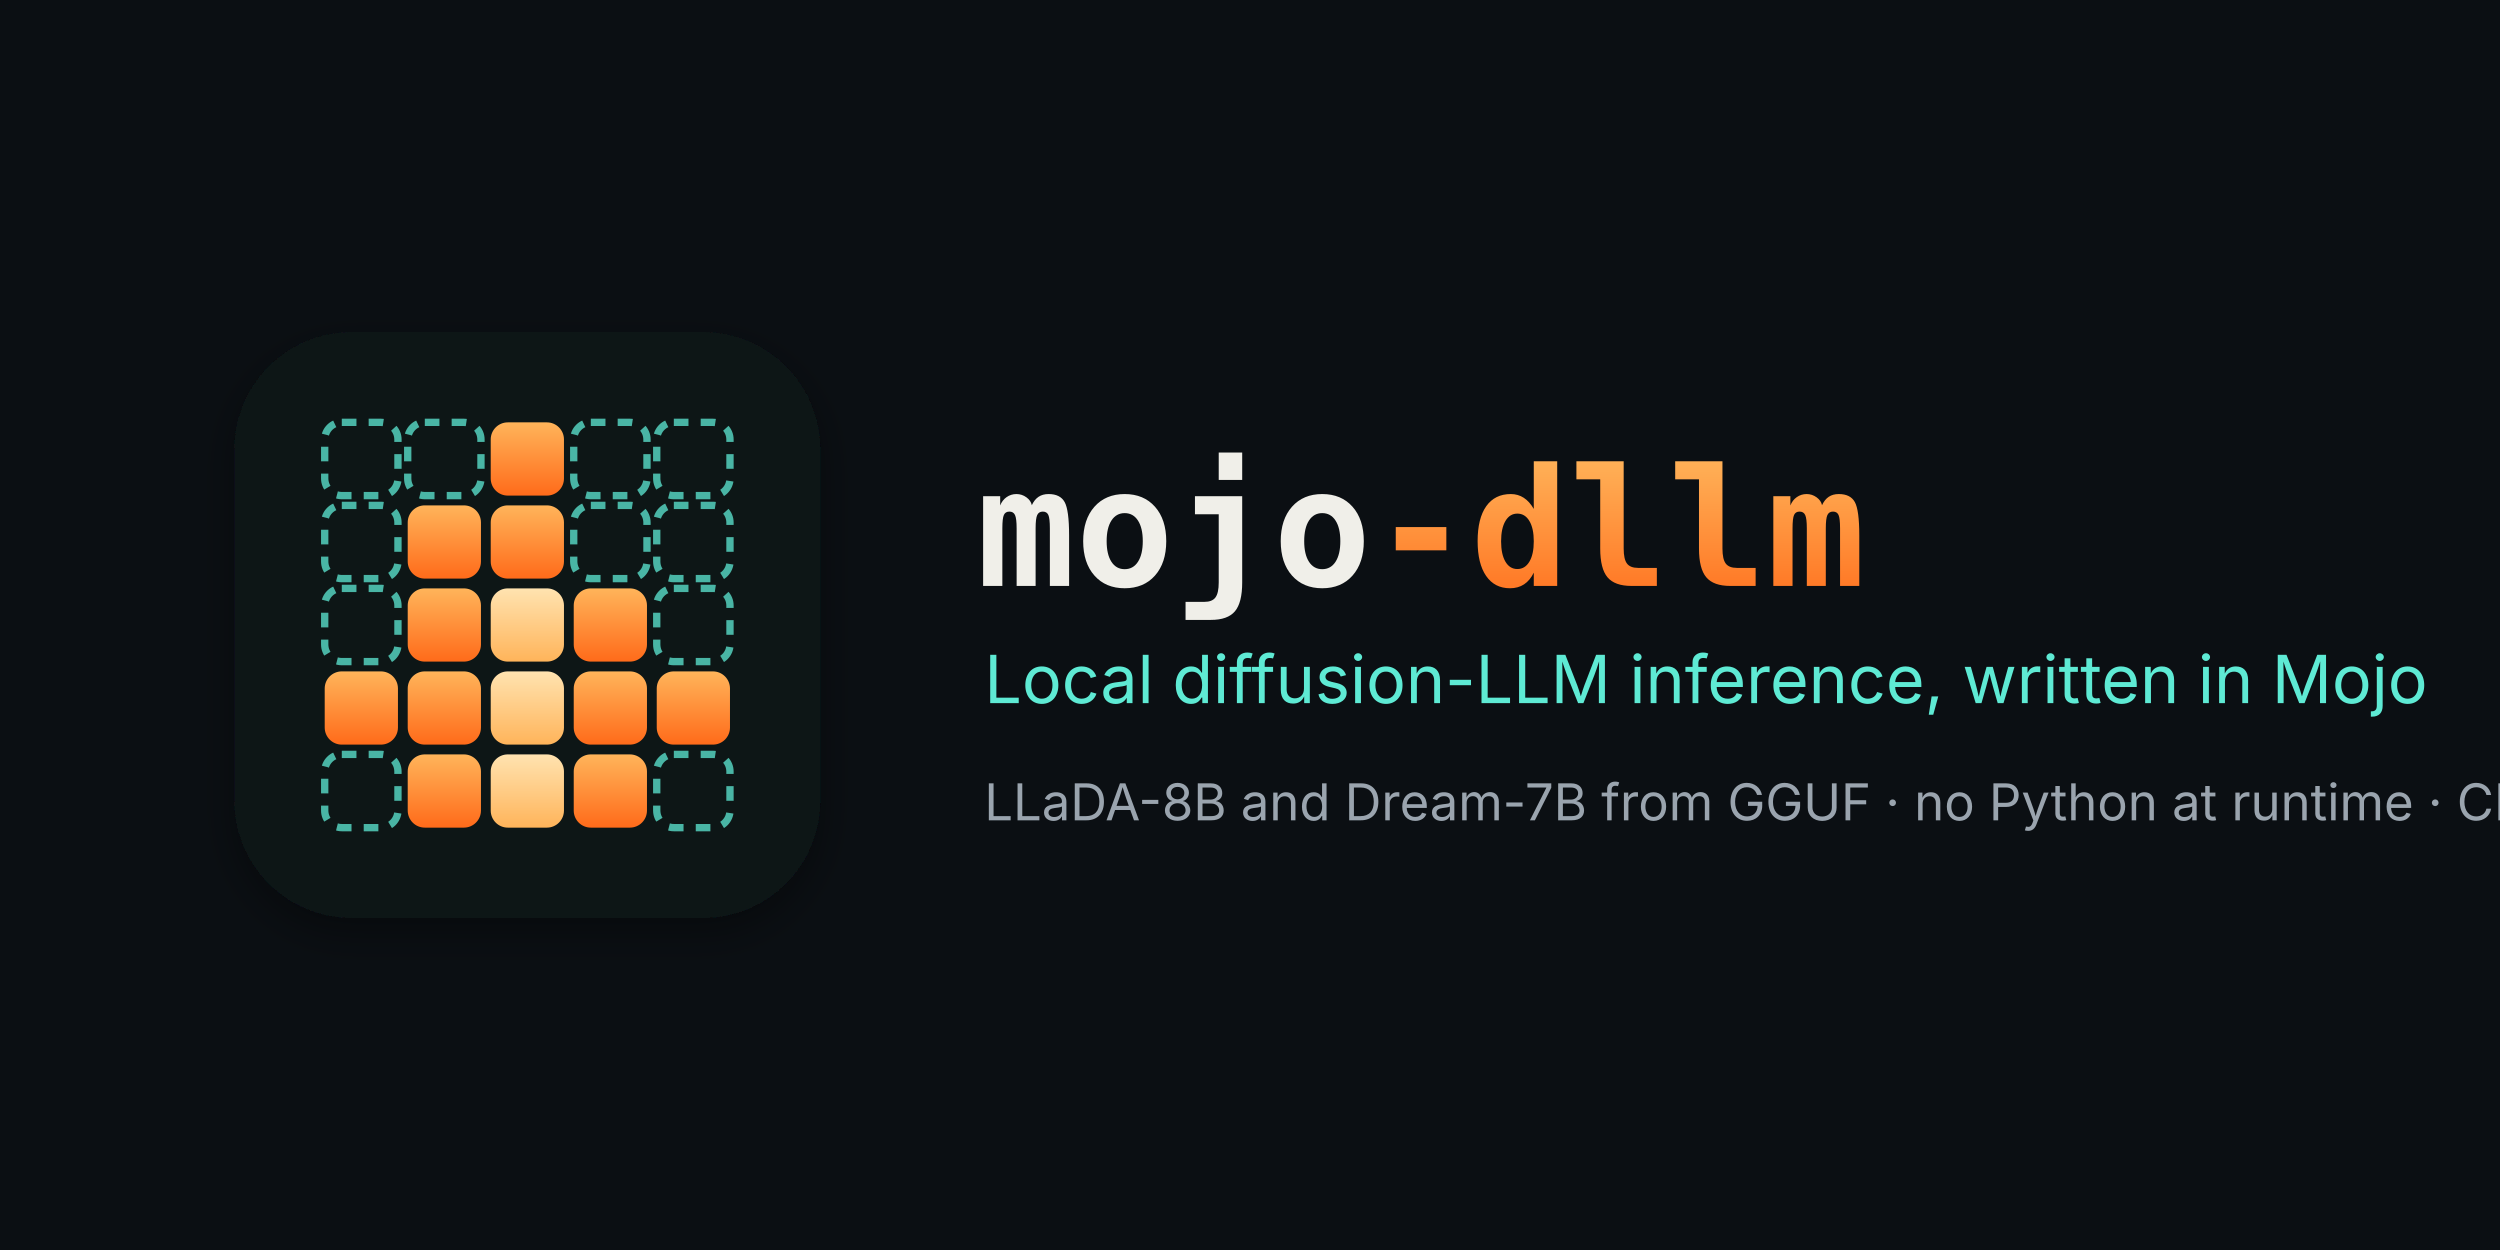
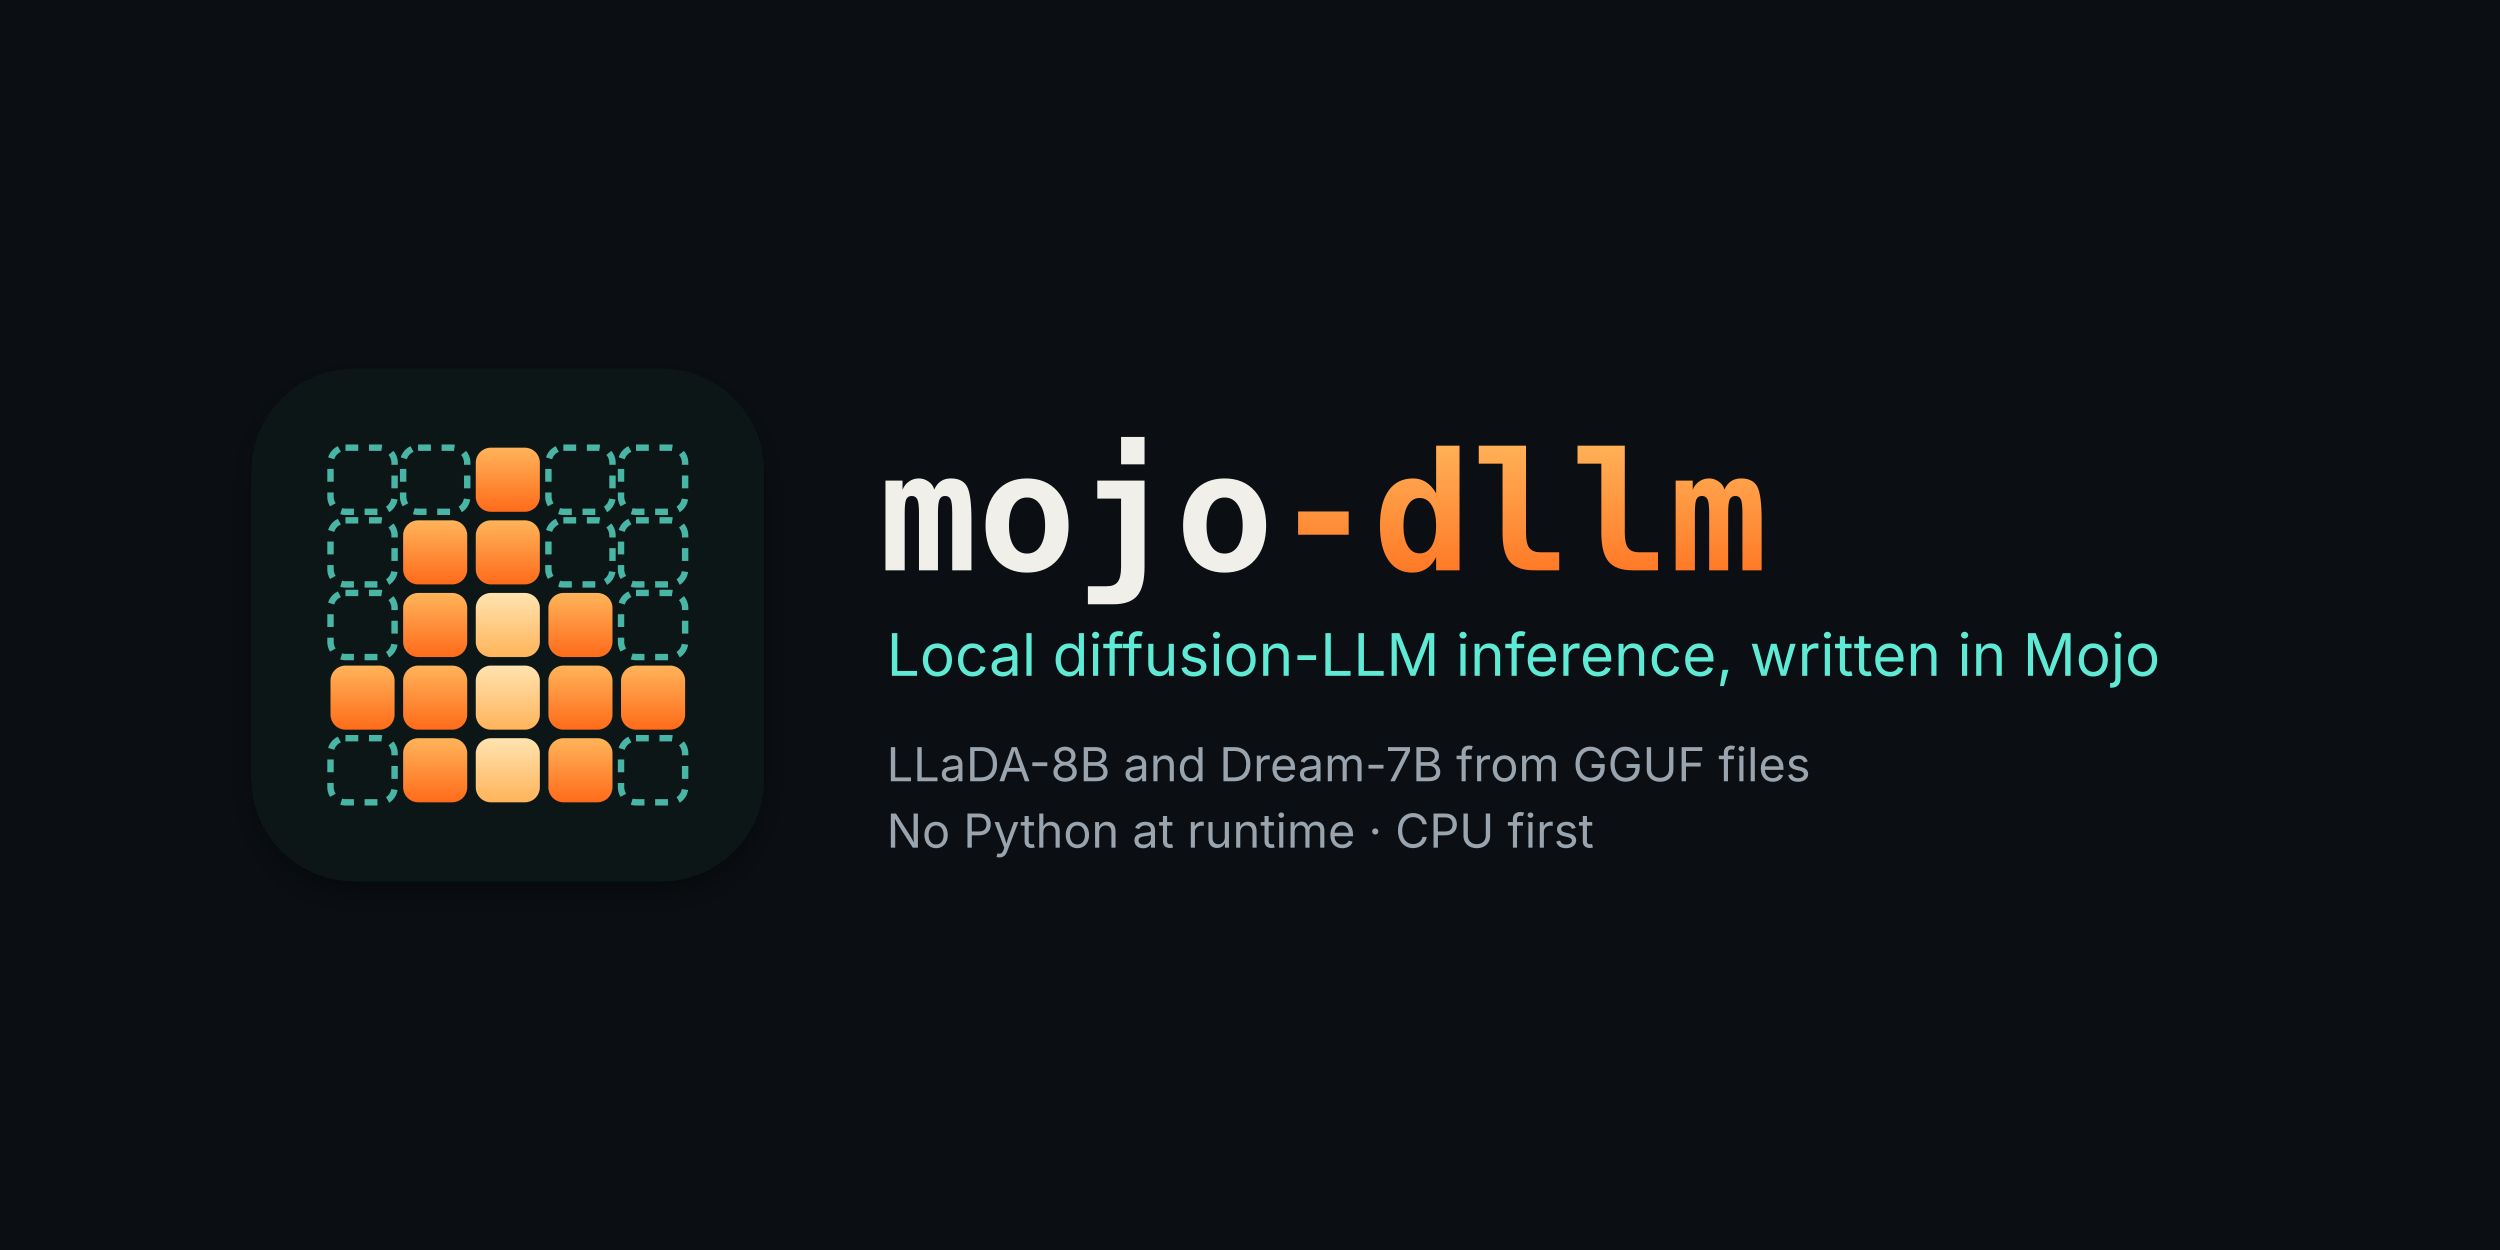
<svg xmlns="http://www.w3.org/2000/svg" viewBox="0 0 1280 640" width="1280" height="640" role="img" aria-labelledby="t">
  <defs>
    <filter id="sshadow" x="-10%" y="-10%" width="120%" height="125%">
      <feDropShadow dx="0" dy="6" stdDeviation="8" flood-color="#000" flood-opacity="0.35" />
    </filter>
    <linearGradient id="sember" x1="0" y1="0" x2="0" y2="1">
      <stop offset="0" stop-color="#FFB45A" />
      <stop offset="1" stop-color="#FF6B1A" />
    </linearGradient>
    <linearGradient id="score" x1="0" y1="0" x2="0" y2="1">
      <stop offset="0" stop-color="#FFE3B0" />
      <stop offset="1" stop-color="#FFB45A" />
    </linearGradient>
    <linearGradient id="word" x1="0" y1="0" x2="0" y2="1">
      <stop offset="0" stop-color="#FFB45A" />
      <stop offset="1" stop-color="#FF6B1A" />
    </linearGradient>
  </defs>
  <rect width="1280" height="640" fill="#0B0F13" />
-   <g transform="translate(110 160) scale(1.25)">
+   <g transform="translate(120 180) scale(1.09375)">
    <rect x="8" y="8" width="240" height="240" rx="48" fill="#0F1419" filter="url(#sshadow)" />
    <g transform="translate(43 43)">
      <g fill="none" stroke="#5EEAD4" stroke-width="3" stroke-dasharray="6 5" opacity="0.75">
        <rect x="2" y="2" width="30" height="30" rx="7" />
        <rect x="36" y="2" width="30" height="30" rx="7" />
        <rect x="104" y="2" width="30" height="30" rx="7" />
        <rect x="138" y="2" width="30" height="30" rx="7" />
        <rect x="2" y="36" width="30" height="30" rx="7" />
        <rect x="104" y="36" width="30" height="30" rx="7" />
        <rect x="138" y="36" width="30" height="30" rx="7" />
        <rect x="2" y="70" width="30" height="30" rx="7" />
        <rect x="138" y="70" width="30" height="30" rx="7" />
        <rect x="2" y="138" width="30" height="30" rx="7" />
        <rect x="138" y="138" width="30" height="30" rx="7" />
      </g>
      <g fill="url(#sember)">
        <rect x="70" y="2" width="30" height="30" rx="7" />
        <rect x="36" y="36" width="30" height="30" rx="7" />
        <rect x="70" y="36" width="30" height="30" rx="7" />
        <rect x="36" y="70" width="30" height="30" rx="7" />
        <rect x="104" y="70" width="30" height="30" rx="7" />
        <rect x="2" y="104" width="30" height="30" rx="7" />
        <rect x="36" y="104" width="30" height="30" rx="7" />
        <rect x="104" y="104" width="30" height="30" rx="7" />
        <rect x="138" y="104" width="30" height="30" rx="7" />
        <rect x="36" y="138" width="30" height="30" rx="7" />
        <rect x="104" y="138" width="30" height="30" rx="7" />
      </g>
      <g fill="url(#score)">
        <rect x="70" y="70" width="30" height="30" rx="7" />
        <rect x="70" y="104" width="30" height="30" rx="7" />
        <rect x="70" y="138" width="30" height="30" rx="7" />
      </g>
    </g>
  </g>
-   <text x="500" y="300" font-family="JetBrains Mono, Fira Code, Menlo, Consolas, monospace" font-size="84" font-weight="700" fill="#F0EFE9">mojo<tspan fill="url(#word)">-dllm</tspan>
+   <text x="450" y="292" font-family="JetBrains Mono, Fira Code, Menlo, Consolas, monospace" font-size="84" font-weight="700" fill="#F0EFE9">mojo<tspan fill="url(#word)">-dllm</tspan>
  </text>
-   <text x="504" y="360" font-family="Inter, Helvetica, Arial, sans-serif" font-size="34" fill="#5EEAD4">Local diffusion-LLM inference, written in Mojo</text>
-   <text x="504" y="420" font-family="Inter, Helvetica, Arial, sans-serif" font-size="26" fill="#9AA4AE">LLaDA-8B and Dream-7B from GGUF · no Python at runtime · CPU first</text>
+   <text x="454" y="346" font-family="Inter, Helvetica, Arial, sans-serif" font-size="30" fill="#5EEAD4">Local diffusion-LLM inference, written in Mojo</text>
+   <text x="454" y="400" font-family="Inter, Helvetica, Arial, sans-serif" font-size="24" fill="#9AA4AE">LLaDA-8B and Dream-7B from GGUF files</text>
+   <text x="454" y="434" font-family="Inter, Helvetica, Arial, sans-serif" font-size="24" fill="#9AA4AE">No Python at runtime · CPU first</text>
</svg>
